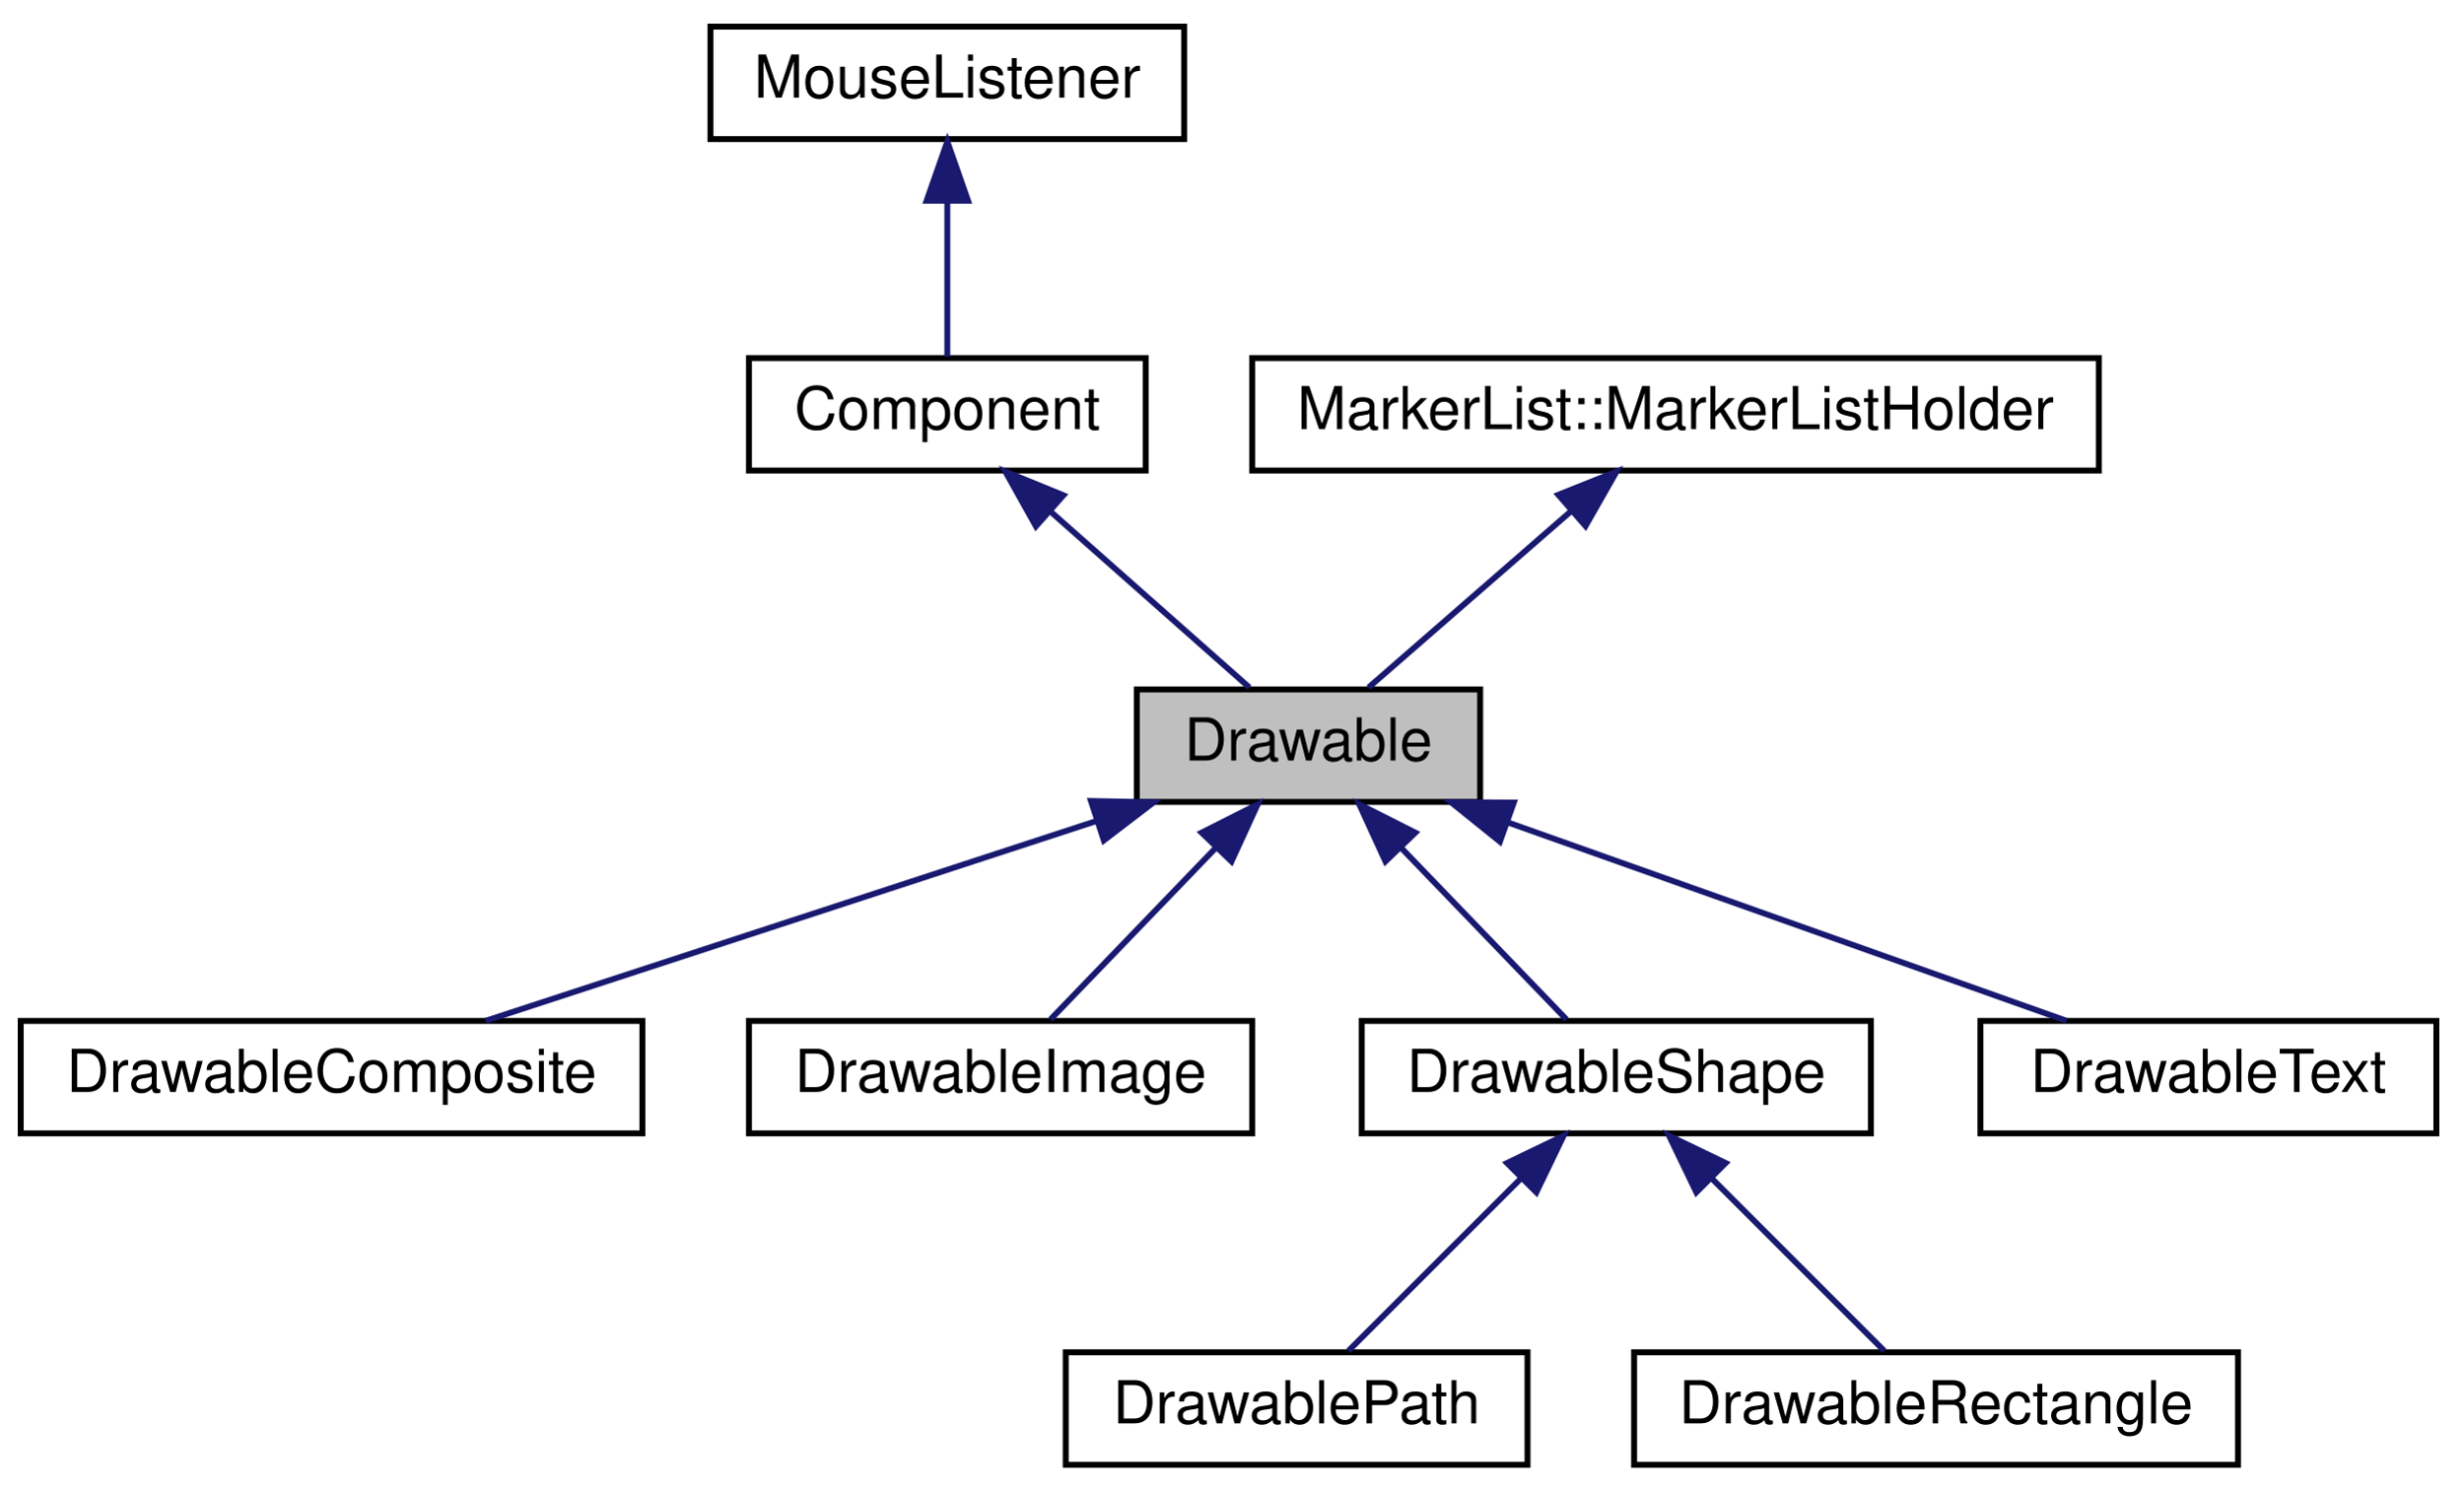
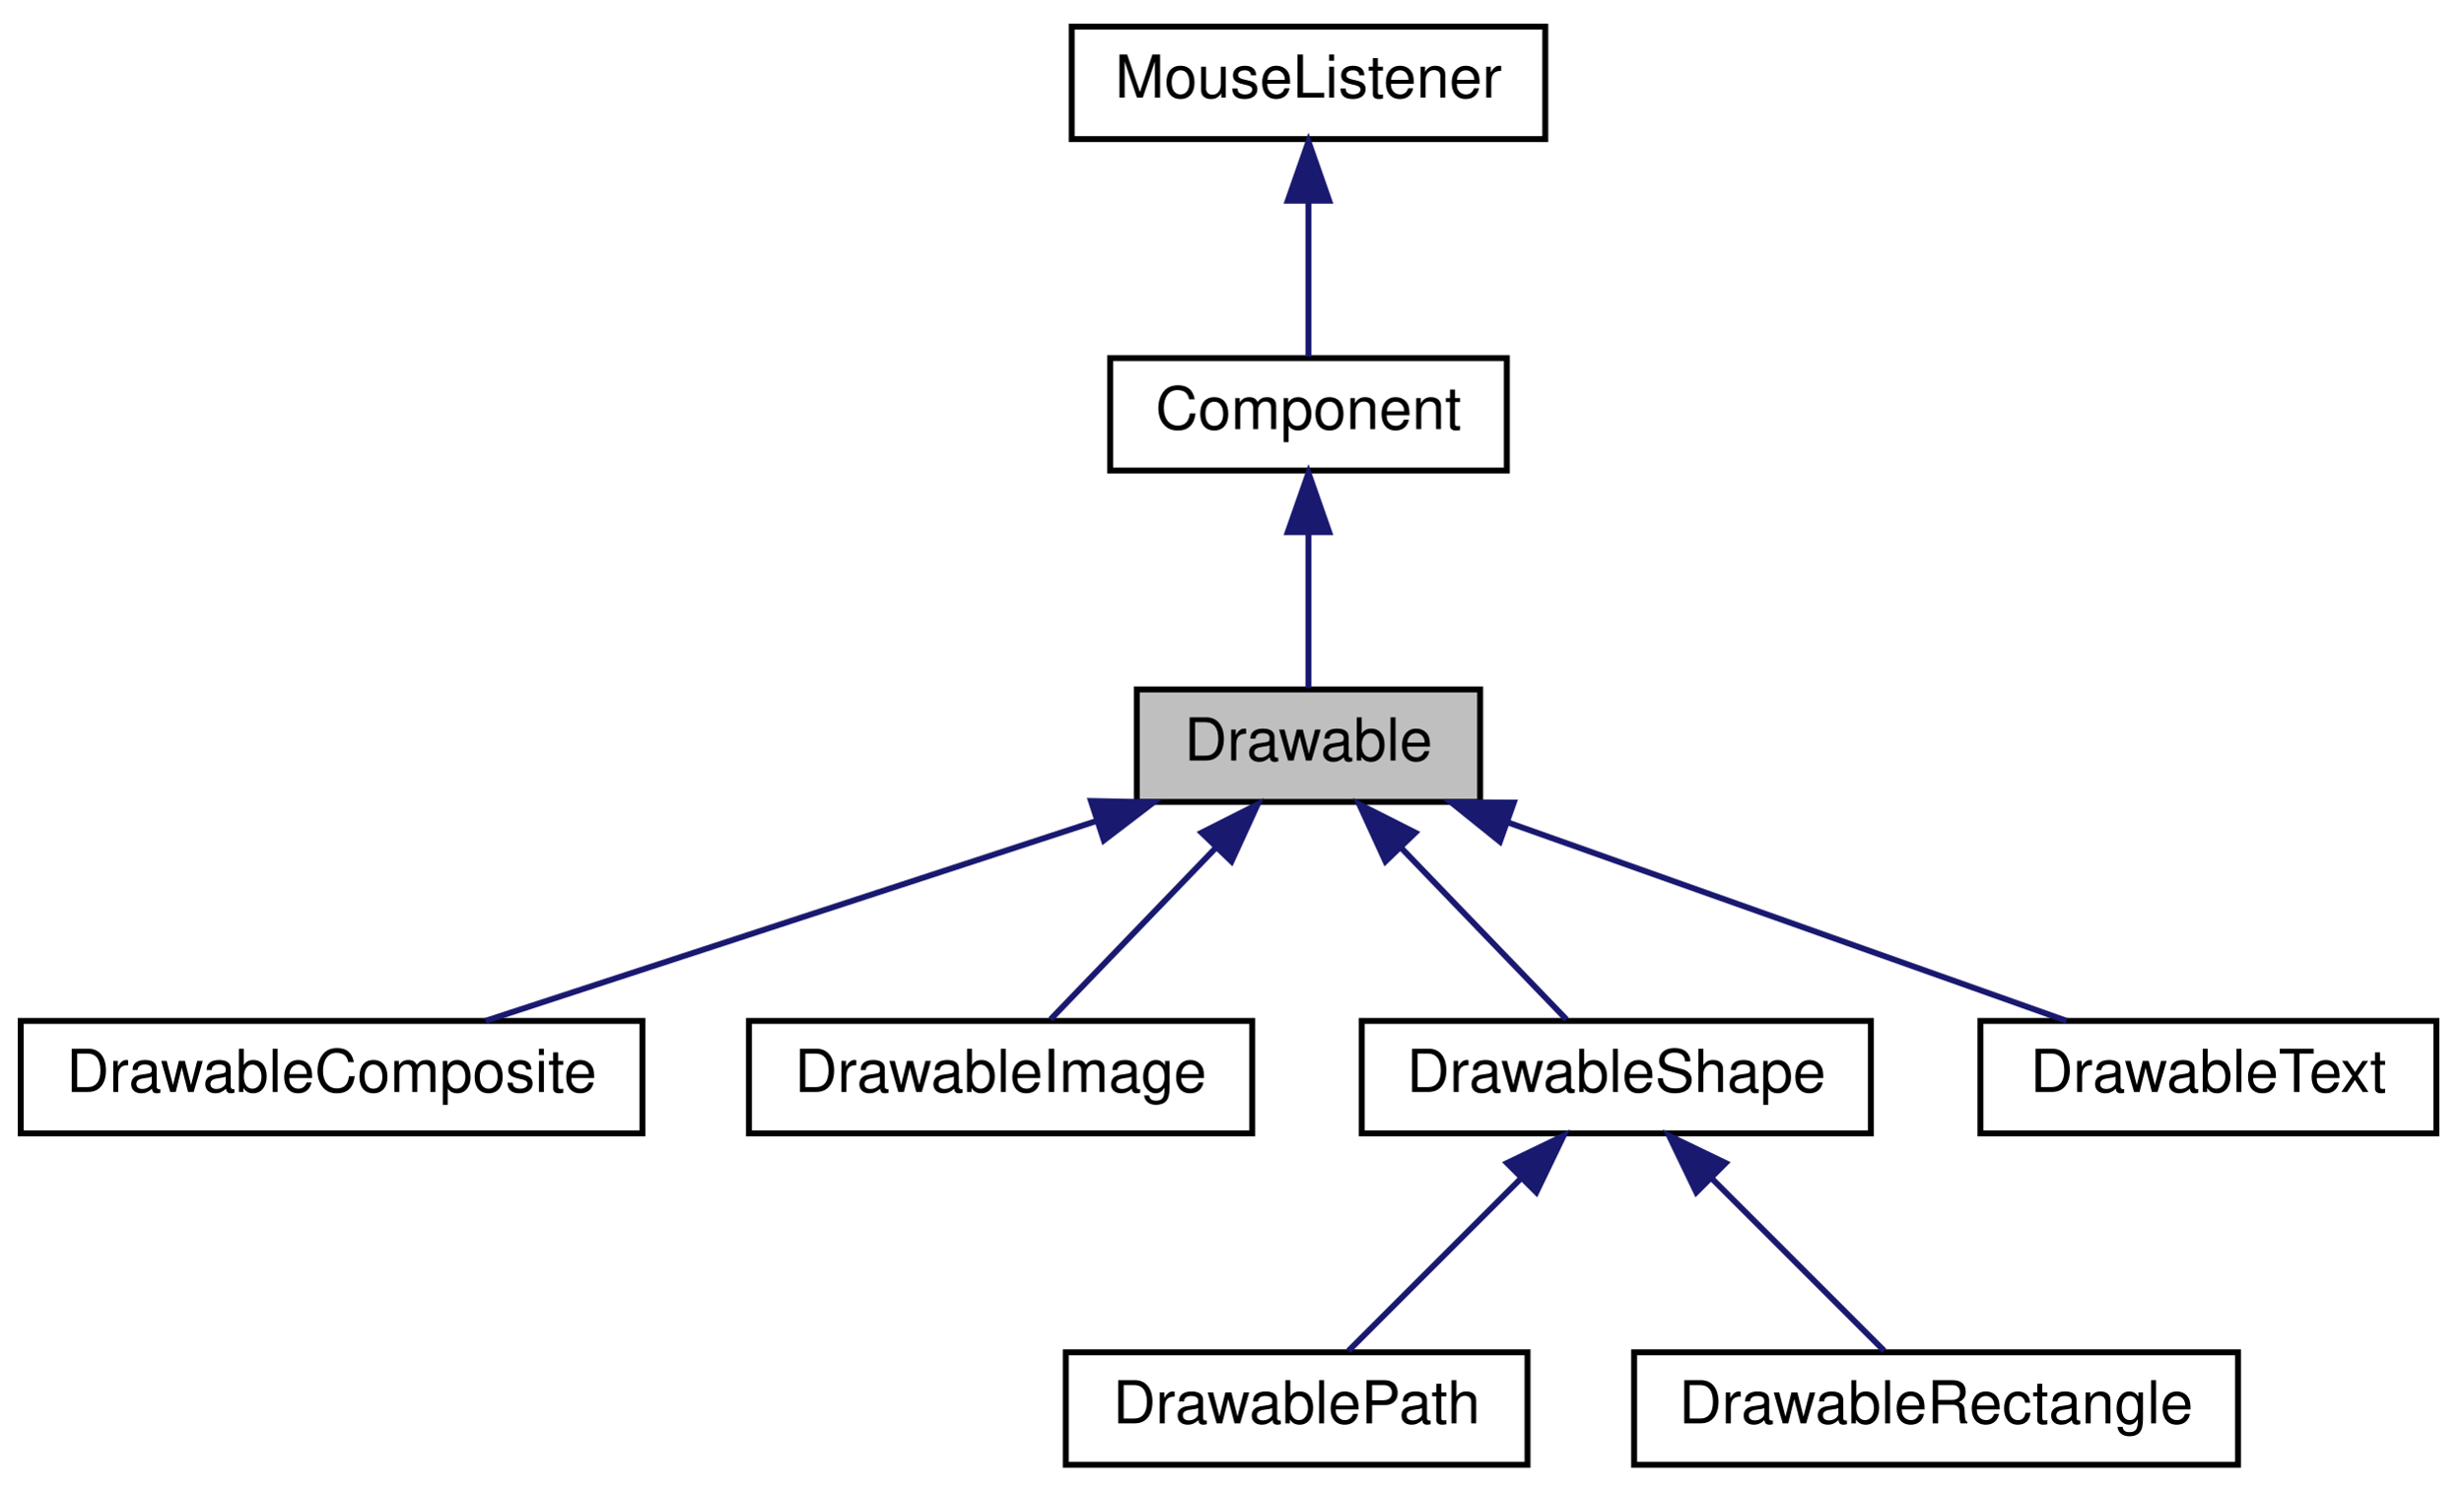
<svg xmlns="http://www.w3.org/2000/svg" xmlns:xlink="http://www.w3.org/1999/xlink" width="416pt" height="252pt" viewBox="0.00 0.00 416.00 252.00">
  <g id="graph0" class="graph" transform="scale(1 1) rotate(0) translate(4 248)">
    <g id="node1" class="node">
      <polygon fill="#bfbfbf" stroke="black" points="188,-112.5 188,-131.5 246,-131.5 246,-112.5 188,-112.5" />
      <text text-anchor="middle" x="217" y="-119.5" font-family="Helvetica,sans-Serif" font-size="10.00">Drawable</text>
    </g>
-     <g id="node5" class="node">
-       <g id="a_node5">
+     <g id="node4" class="node">
+       <g id="a_node4">
        <a xlink:href="classDrawableComposite.html" target="_top" xlink:title="A drawable object which acts as a container for a set of other Drawables. ">
          <polygon fill="none" stroke="black" points="-0.5,-56.5 -0.5,-75.5 104.5,-75.5 104.5,-56.5 -0.5,-56.5" />
          <text text-anchor="middle" x="52" y="-63.5" font-family="Helvetica,sans-Serif" font-size="10.00">DrawableComposite</text>
        </a>
      </g>
    </g>
-     <g id="edge4" class="edge">
+     <g id="edge3" class="edge">
      <path fill="none" stroke="midnightblue" d="M181.264,-109.304C150.173,-99.129 105.853,-84.625 78.022,-75.516" />
      <polygon fill="midnightblue" stroke="midnightblue" points="180.263,-112.659 190.855,-112.444 182.44,-106.007 180.263,-112.659" />
    </g>
-     <g id="node6" class="node">
-       <g id="a_node6">
+     <g id="node5" class="node">
+       <g id="a_node5">
        <a xlink:href="classDrawableImage.html" target="_top" xlink:title="A drawable object which is a bitmap image. ">
          <polygon fill="none" stroke="black" points="122.5,-56.5 122.5,-75.5 207.5,-75.5 207.5,-56.5 122.5,-56.5" />
          <text text-anchor="middle" x="165" y="-63.5" font-family="Helvetica,sans-Serif" font-size="10.00">DrawableImage</text>
        </a>
      </g>
    </g>
-     <g id="edge5" class="edge">
+     <g id="edge4" class="edge">
      <path fill="none" stroke="midnightblue" d="M201.321,-104.718C192.155,-95.2 180.947,-83.561 173.427,-75.751" />
      <polygon fill="midnightblue" stroke="midnightblue" points="198.956,-107.308 208.413,-112.083 203.998,-102.452 198.956,-107.308" />
    </g>
-     <g id="node7" class="node">
-       <g id="a_node7">
+     <g id="node6" class="node">
+       <g id="a_node6">
        <a xlink:href="classDrawableShape.html" target="_top" xlink:title="A base class implementing common functionality for Drawable classes which consist of some kind of fil...">
          <polygon fill="none" stroke="black" points="226,-56.5 226,-75.5 312,-75.5 312,-56.5 226,-56.5" />
          <text text-anchor="middle" x="269" y="-63.5" font-family="Helvetica,sans-Serif" font-size="10.00">DrawableShape</text>
        </a>
      </g>
    </g>
-     <g id="edge6" class="edge">
+     <g id="edge5" class="edge">
      <path fill="none" stroke="midnightblue" d="M232.679,-104.718C241.845,-95.2 253.053,-83.561 260.573,-75.751" />
      <polygon fill="midnightblue" stroke="midnightblue" points="230.002,-102.452 225.587,-112.083 235.044,-107.308 230.002,-102.452" />
    </g>
-     <g id="node10" class="node">
-       <g id="a_node10">
+     <g id="node9" class="node">
+       <g id="a_node9">
        <a xlink:href="classDrawableText.html" target="_top" xlink:title="A drawable object which renders a line of text. ">
          <polygon fill="none" stroke="black" points="330.5,-56.5 330.5,-75.5 407.5,-75.5 407.5,-56.5 330.5,-56.5" />
          <text text-anchor="middle" x="369" y="-63.5" font-family="Helvetica,sans-Serif" font-size="10.00">DrawableText</text>
        </a>
      </g>
    </g>
-     <g id="edge9" class="edge">
+     <g id="edge8" class="edge">
      <path fill="none" stroke="midnightblue" d="M250.668,-109.039C279.268,-98.879 319.612,-84.546 345.028,-75.516" />
      <polygon fill="midnightblue" stroke="midnightblue" points="249.336,-105.798 241.085,-112.444 251.68,-112.394 249.336,-105.798" />
    </g>
    <g id="node2" class="node">
      <g id="a_node2">
        <a xlink:href="classComponent.html" target="_top" xlink:title="The base class for all JUCE user-interface objects. ">
-           <polygon fill="none" stroke="black" points="122.5,-168.5 122.5,-187.5 189.5,-187.5 189.5,-168.5 122.5,-168.5" />
-           <text text-anchor="middle" x="156" y="-175.5" font-family="Helvetica,sans-Serif" font-size="10.00">Component</text>
+           <polygon fill="none" stroke="black" points="183.5,-168.5 183.5,-187.5 250.5,-187.5 250.5,-168.5 183.5,-168.5" />
+           <text text-anchor="middle" x="217" y="-175.5" font-family="Helvetica,sans-Serif" font-size="10.00">Component</text>
        </a>
      </g>
    </g>
    <g id="edge1" class="edge">
-       <path fill="none" stroke="midnightblue" d="M173.467,-161.537C184.344,-151.909 197.944,-139.869 207.021,-131.834" />
-       <polygon fill="midnightblue" stroke="midnightblue" points="170.968,-159.075 165.801,-168.324 175.608,-164.316 170.968,-159.075" />
+       <path fill="none" stroke="midnightblue" d="M217,-157.805C217,-148.91 217,-138.78 217,-131.751" />
+       <polygon fill="midnightblue" stroke="midnightblue" points="213.5,-158.083 217,-168.083 220.5,-158.083 213.5,-158.083" />
    </g>
    <g id="node3" class="node">
      <g id="a_node3">
        <a xlink:href="classMouseListener.html" target="_top" xlink:title="A MouseListener can be registered with a component to receive callbacks about mouse events that happe...">
-           <polygon fill="none" stroke="black" points="116,-224.5 116,-243.5 196,-243.5 196,-224.5 116,-224.5" />
-           <text text-anchor="middle" x="156" y="-231.5" font-family="Helvetica,sans-Serif" font-size="10.00">MouseListener</text>
+           <polygon fill="none" stroke="black" points="177,-224.5 177,-243.5 257,-243.5 257,-224.5 177,-224.5" />
+           <text text-anchor="middle" x="217" y="-231.5" font-family="Helvetica,sans-Serif" font-size="10.00">MouseListener</text>
        </a>
      </g>
    </g>
    <g id="edge2" class="edge">
-       <path fill="none" stroke="midnightblue" d="M156,-213.805C156,-204.91 156,-194.78 156,-187.751" />
-       <polygon fill="midnightblue" stroke="midnightblue" points="152.5,-214.083 156,-224.083 159.5,-214.083 152.5,-214.083" />
+       <path fill="none" stroke="midnightblue" d="M217,-213.805C217,-204.91 217,-194.78 217,-187.751" />
+       <polygon fill="midnightblue" stroke="midnightblue" points="213.5,-214.083 217,-224.083 220.5,-214.083 213.5,-214.083" />
    </g>
-     <g id="node4" class="node">
-       <g id="a_node4">
-         <a xlink:href="structMarkerList_1_1MarkerListHolder.html" target="_top" xlink:title="A base class for objects that want to provide a MarkerList. ">
-           <polygon fill="none" stroke="black" points="207.5,-168.5 207.5,-187.5 350.5,-187.5 350.5,-168.5 207.5,-168.5" />
-           <text text-anchor="middle" x="279" y="-175.5" font-family="Helvetica,sans-Serif" font-size="10.00">MarkerList::MarkerListHolder</text>
-         </a>
-       </g>
-     </g>
-     <g id="edge3" class="edge">
-       <path fill="none" stroke="midnightblue" d="M261.246,-161.537C250.192,-151.909 236.369,-139.869 227.143,-131.834" />
-       <polygon fill="midnightblue" stroke="midnightblue" points="259.199,-164.395 269.039,-168.324 263.797,-159.117 259.199,-164.395" />
-     </g>
-     <g id="node8" class="node">
-       <g id="a_node8">
+     <g id="node7" class="node">
+       <g id="a_node7">
        <a xlink:href="classDrawablePath.html" target="_top" xlink:title="A drawable object which renders a filled or outlined shape. ">
          <polygon fill="none" stroke="black" points="176,-0.5 176,-19.5 254,-19.5 254,-0.5 176,-0.5" />
          <text text-anchor="middle" x="215" y="-7.5" font-family="Helvetica,sans-Serif" font-size="10.00">DrawablePath</text>
        </a>
      </g>
    </g>
-     <g id="edge7" class="edge">
+     <g id="edge6" class="edge">
      <path fill="none" stroke="midnightblue" d="M253.002,-49.002C243.433,-39.433 231.639,-27.639 223.751,-19.751" />
      <polygon fill="midnightblue" stroke="midnightblue" points="250.537,-51.487 260.083,-56.083 255.487,-46.537 250.537,-51.487" />
    </g>
-     <g id="node9" class="node">
-       <g id="a_node9">
+     <g id="node8" class="node">
+       <g id="a_node8">
        <a xlink:href="classDrawableRectangle.html" target="_top" xlink:title="A Drawable object which draws a rectangle. ">
          <polygon fill="none" stroke="black" points="272,-0.5 272,-19.5 374,-19.5 374,-0.5 272,-0.5" />
          <text text-anchor="middle" x="323" y="-7.5" font-family="Helvetica,sans-Serif" font-size="10.00">DrawableRectangle</text>
        </a>
      </g>
    </g>
-     <g id="edge8" class="edge">
+     <g id="edge7" class="edge">
      <path fill="none" stroke="midnightblue" d="M284.998,-49.002C294.567,-39.433 306.361,-27.639 314.249,-19.751" />
      <polygon fill="midnightblue" stroke="midnightblue" points="282.513,-46.537 277.917,-56.083 287.463,-51.487 282.513,-46.537" />
    </g>
  </g>
</svg>
